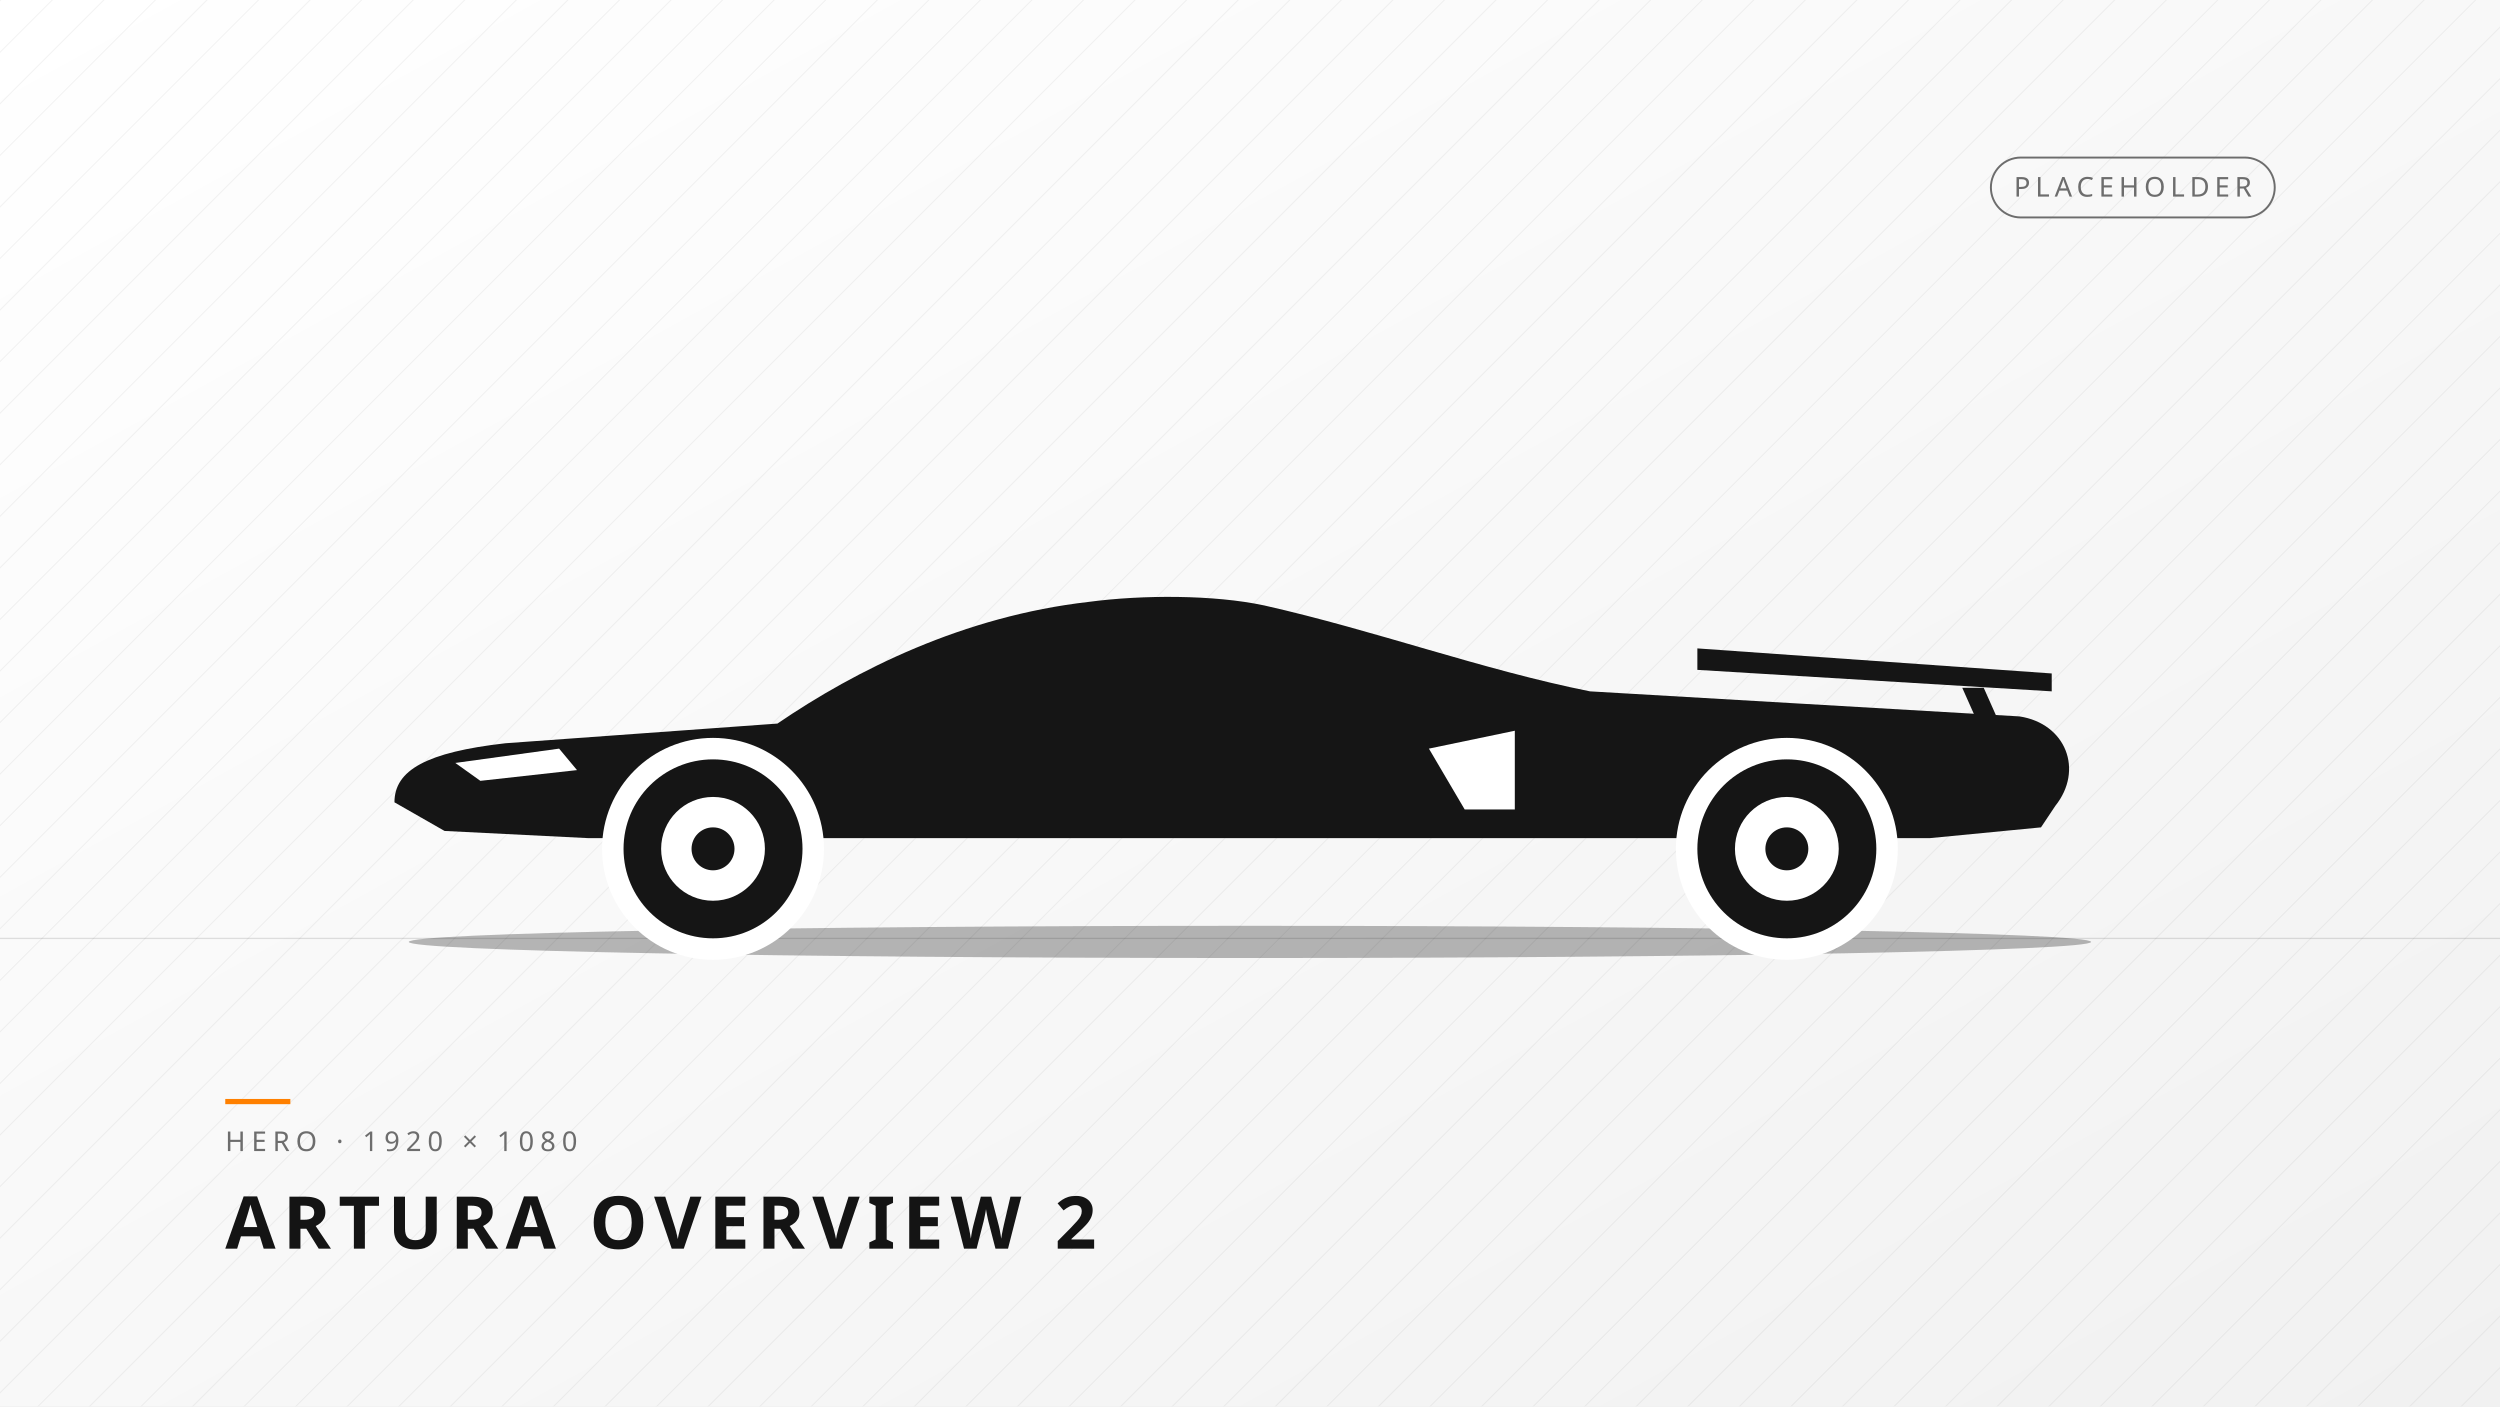
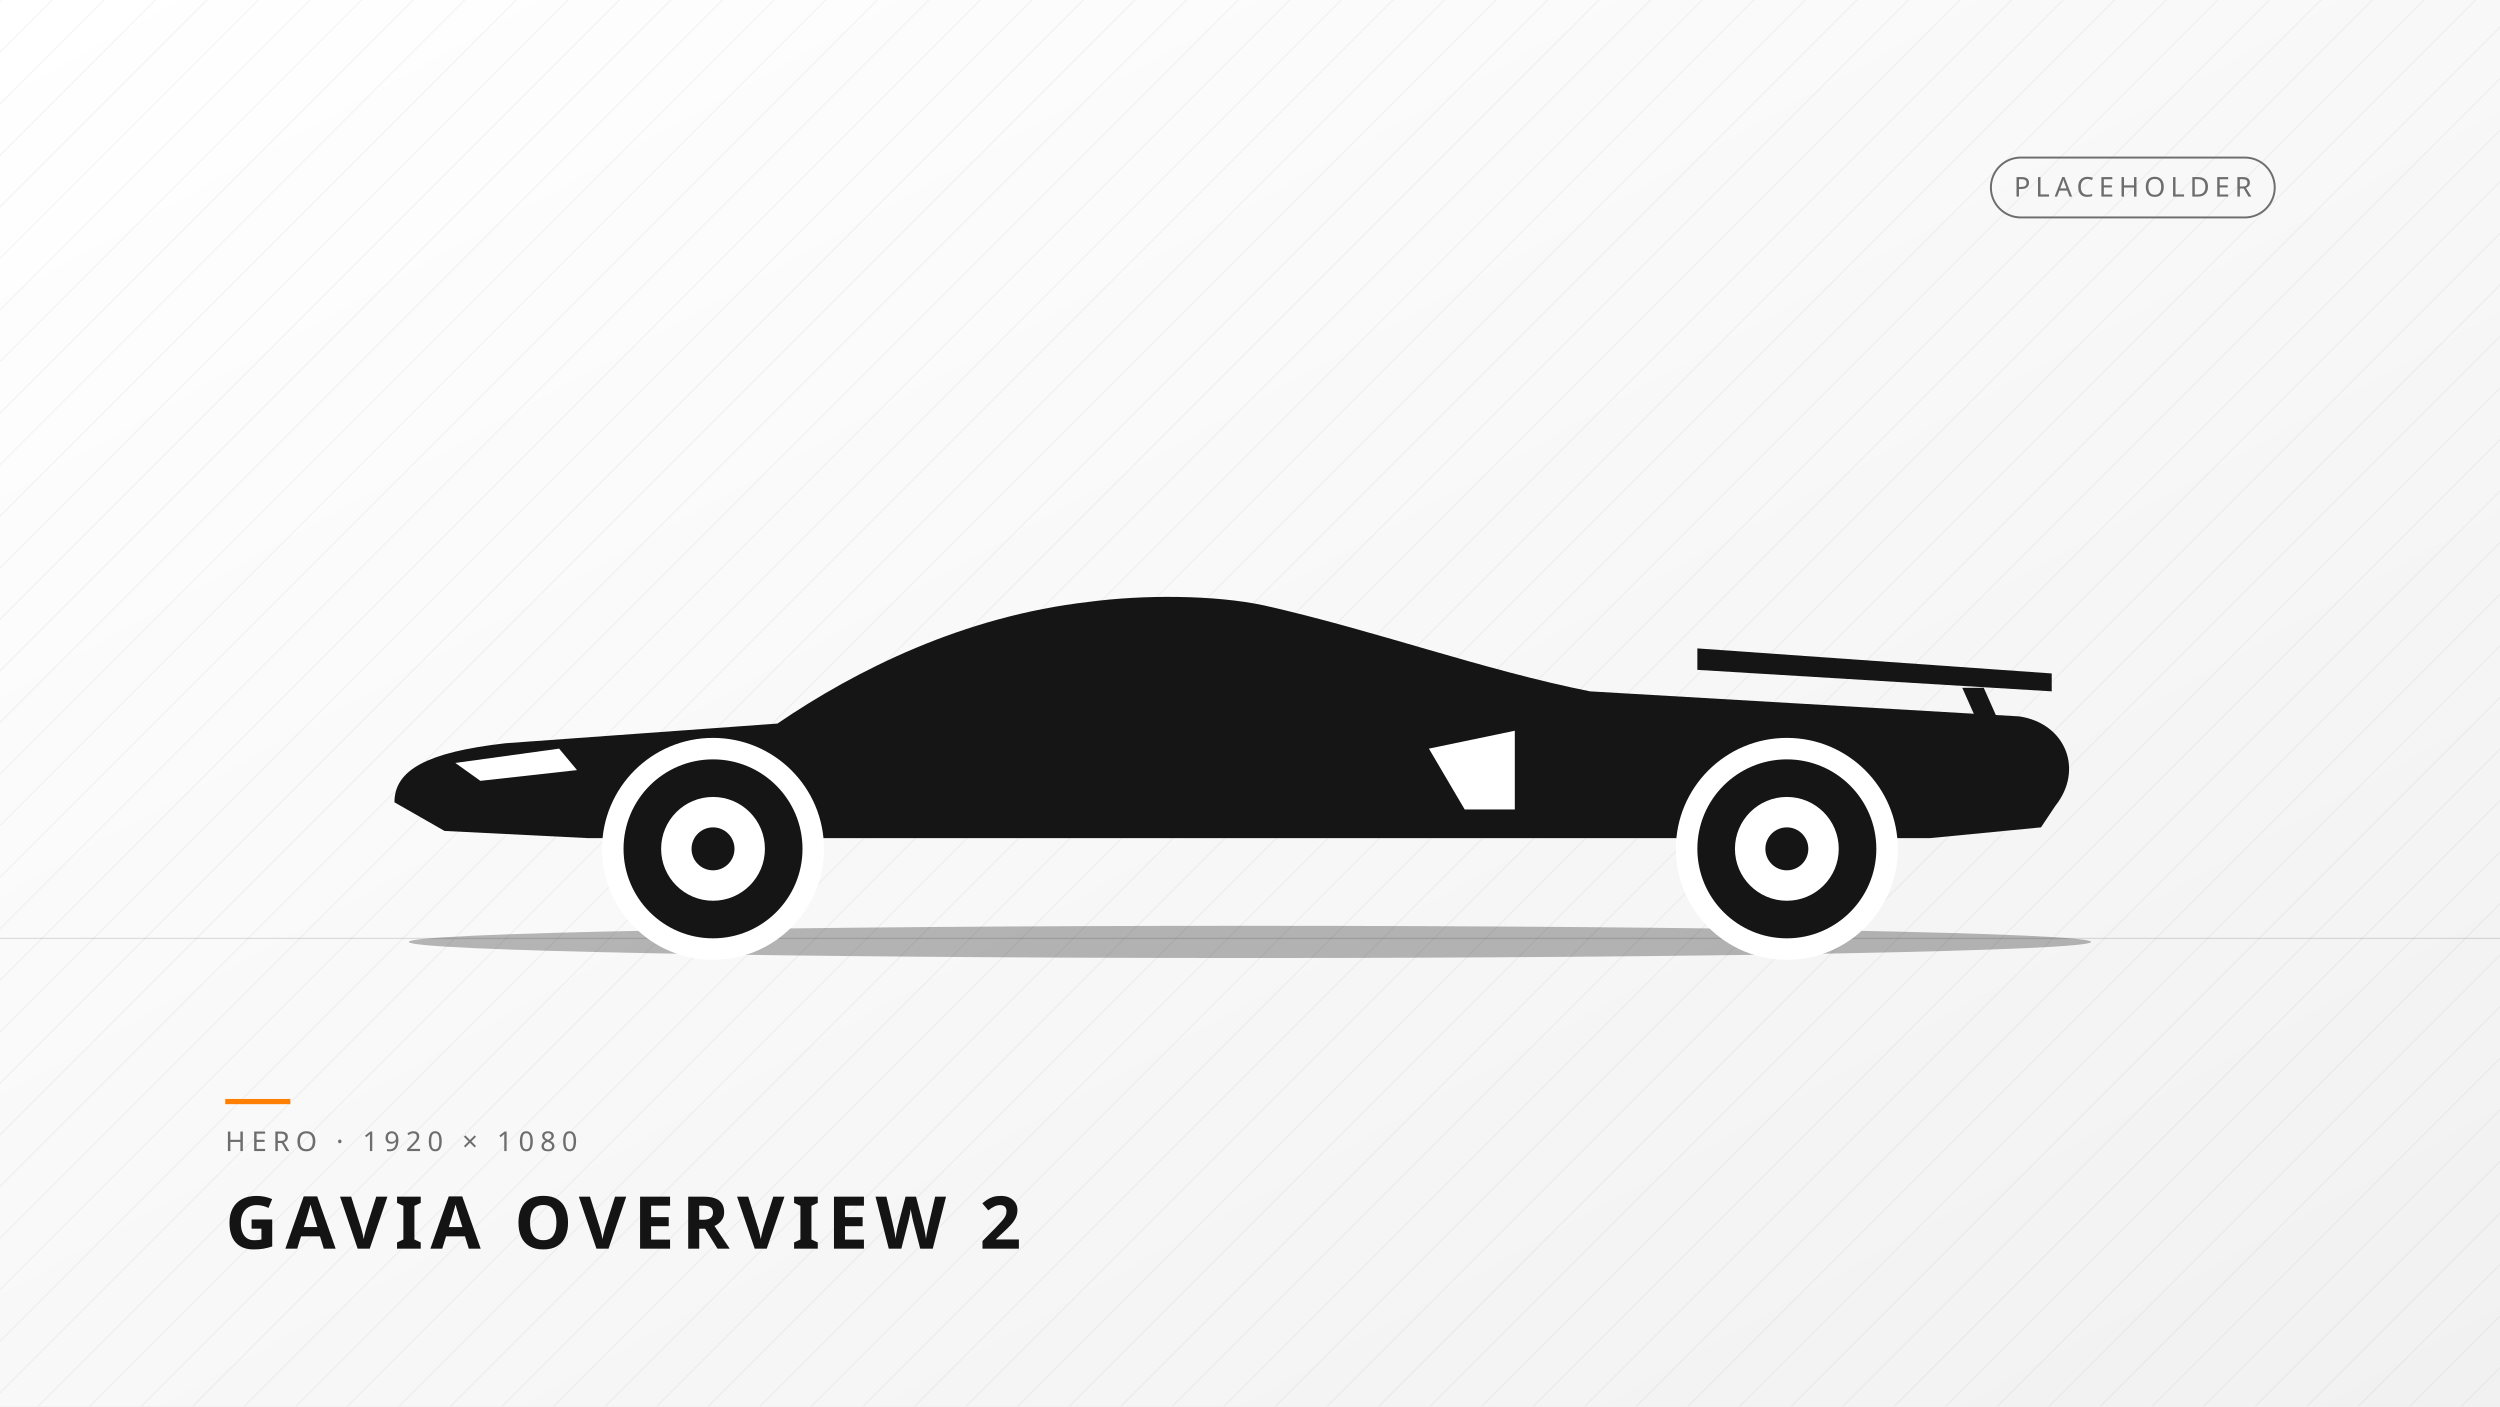
- <svg xmlns="http://www.w3.org/2000/svg" width="1920" height="1080" viewBox="0 0 1920 1080" role="img" aria-label="Artura overview 2 placeholder">
+ <svg xmlns="http://www.w3.org/2000/svg" width="1920" height="1080" viewBox="0 0 1920 1080" role="img" aria-label="Gavia overview 2 placeholder">
  <defs>
    <linearGradient id="g-img-artura-overview-2" x1="0" y1="0" x2="1" y2="1">
      <stop offset="0" stop-color="#ffffff" />
      <stop offset="1" stop-color="#f1f1f1" />
    </linearGradient>
    <pattern id="t-img-artura-overview-2" width="28" height="28" patternUnits="userSpaceOnUse" patternTransform="rotate(45)">
      <line x1="0" y1="0" x2="0" y2="28" stroke="#000000" stroke-width="1" stroke-opacity="0.07" />
    </pattern>
  </defs>
  <rect width="1920" height="1080" fill="url(#g-img-artura-overview-2)" />
  <rect width="1920" height="1080" fill="url(#t-img-artura-overview-2)" />
  <line x1="0" y1="720.7" x2="1920" y2="720.7" stroke="#000000" stroke-opacity="0.12" stroke-width="1" />
  <g transform="translate(272.7 280.8) scale(1.3745)">
    <ellipse cx="500" cy="322" rx="470" ry="9" fill="#000000" opacity="0.28" />
    <path d="M22 244C22 226 40 216 84 211L236 200C280 170 340 140 410 132C440 128 480 128 508 134C570 148 630 170 690 182L930 196C956 200 966 226 950 246L942 258L880 264L130 264L50 260Z" fill="#151515" />
    <path d="M750 158L948 172L948 182L750 170Z M898 180L910 180L918 198L906 198Z" fill="#151515" />
    <path d="M600 214L648 204L648 248L620 248Z" fill="#ffffff" />
    <path d="M56 222L114 214L124 226L70 232Z" fill="#ffffff" />
    <circle cx="200" cy="270" r="62" fill="#ffffff" />
    <circle cx="200" cy="270" r="50" fill="#151515" />
    <circle cx="200" cy="270" r="29" fill="#ffffff" />
    <circle cx="200" cy="270" r="12" fill="#151515" />
    <circle cx="800" cy="270" r="62" fill="#ffffff" />
    <circle cx="800" cy="270" r="50" fill="#151515" />
    <circle cx="800" cy="270" r="29" fill="#ffffff" />
    <circle cx="800" cy="270" r="12" fill="#151515" />
  </g>
  <g font-family="system-ui, sans-serif" fill="#141414">
    <rect x="173" y="844" width="50" height="4" fill="#ff8000" />
    <text x="173" y="884" font-size="21" letter-spacing="4.6" fill="#6d6d6d">HERO · 1920 × 1080</text>
-     <text x="173" y="959" font-size="56" font-weight="600" letter-spacing="5.6">ARTURA OVERVIEW 2</text>
+     <text x="173" y="959" font-size="56" font-weight="600" letter-spacing="5.6">GAVIA OVERVIEW 2</text>
    <rect x="1529" y="121" width="218" height="46" rx="23" fill="none" stroke="#6d6d6d" stroke-width="1.5" />
    <text x="1638" y="151" font-size="21" letter-spacing="3.8" text-anchor="middle" fill="#6d6d6d">PLACEHOLDER</text>
  </g>
</svg>
